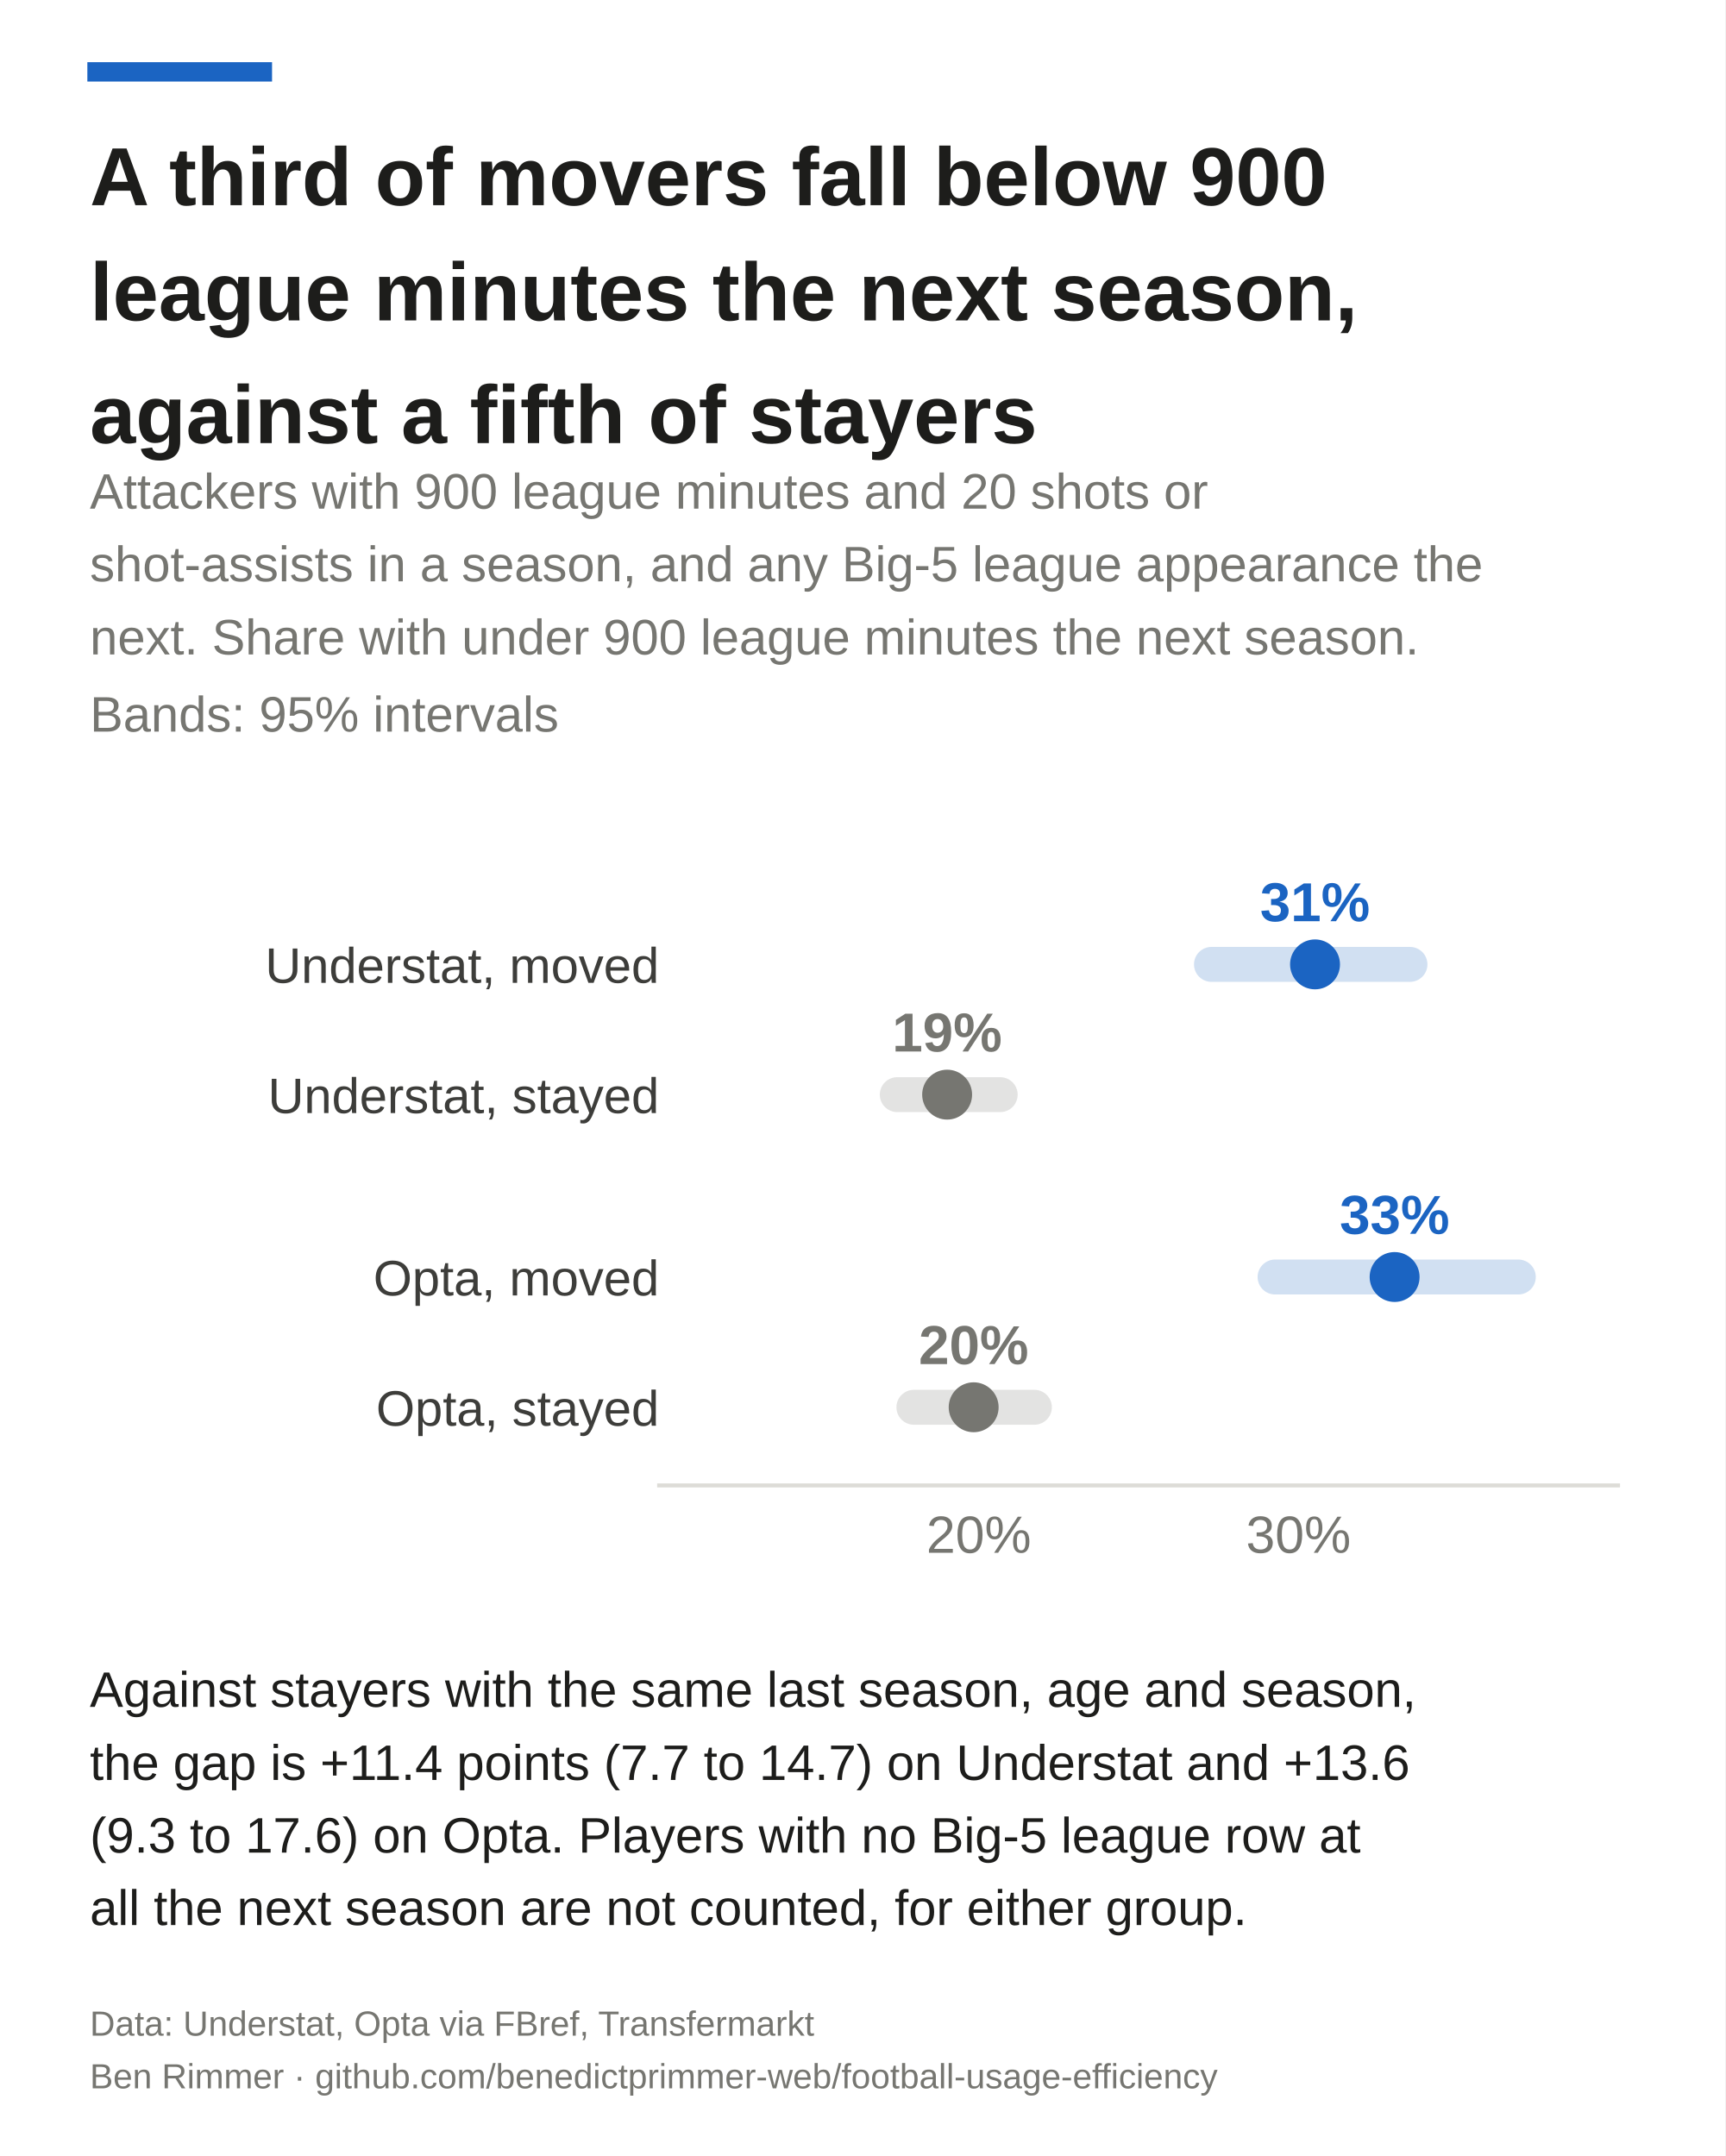
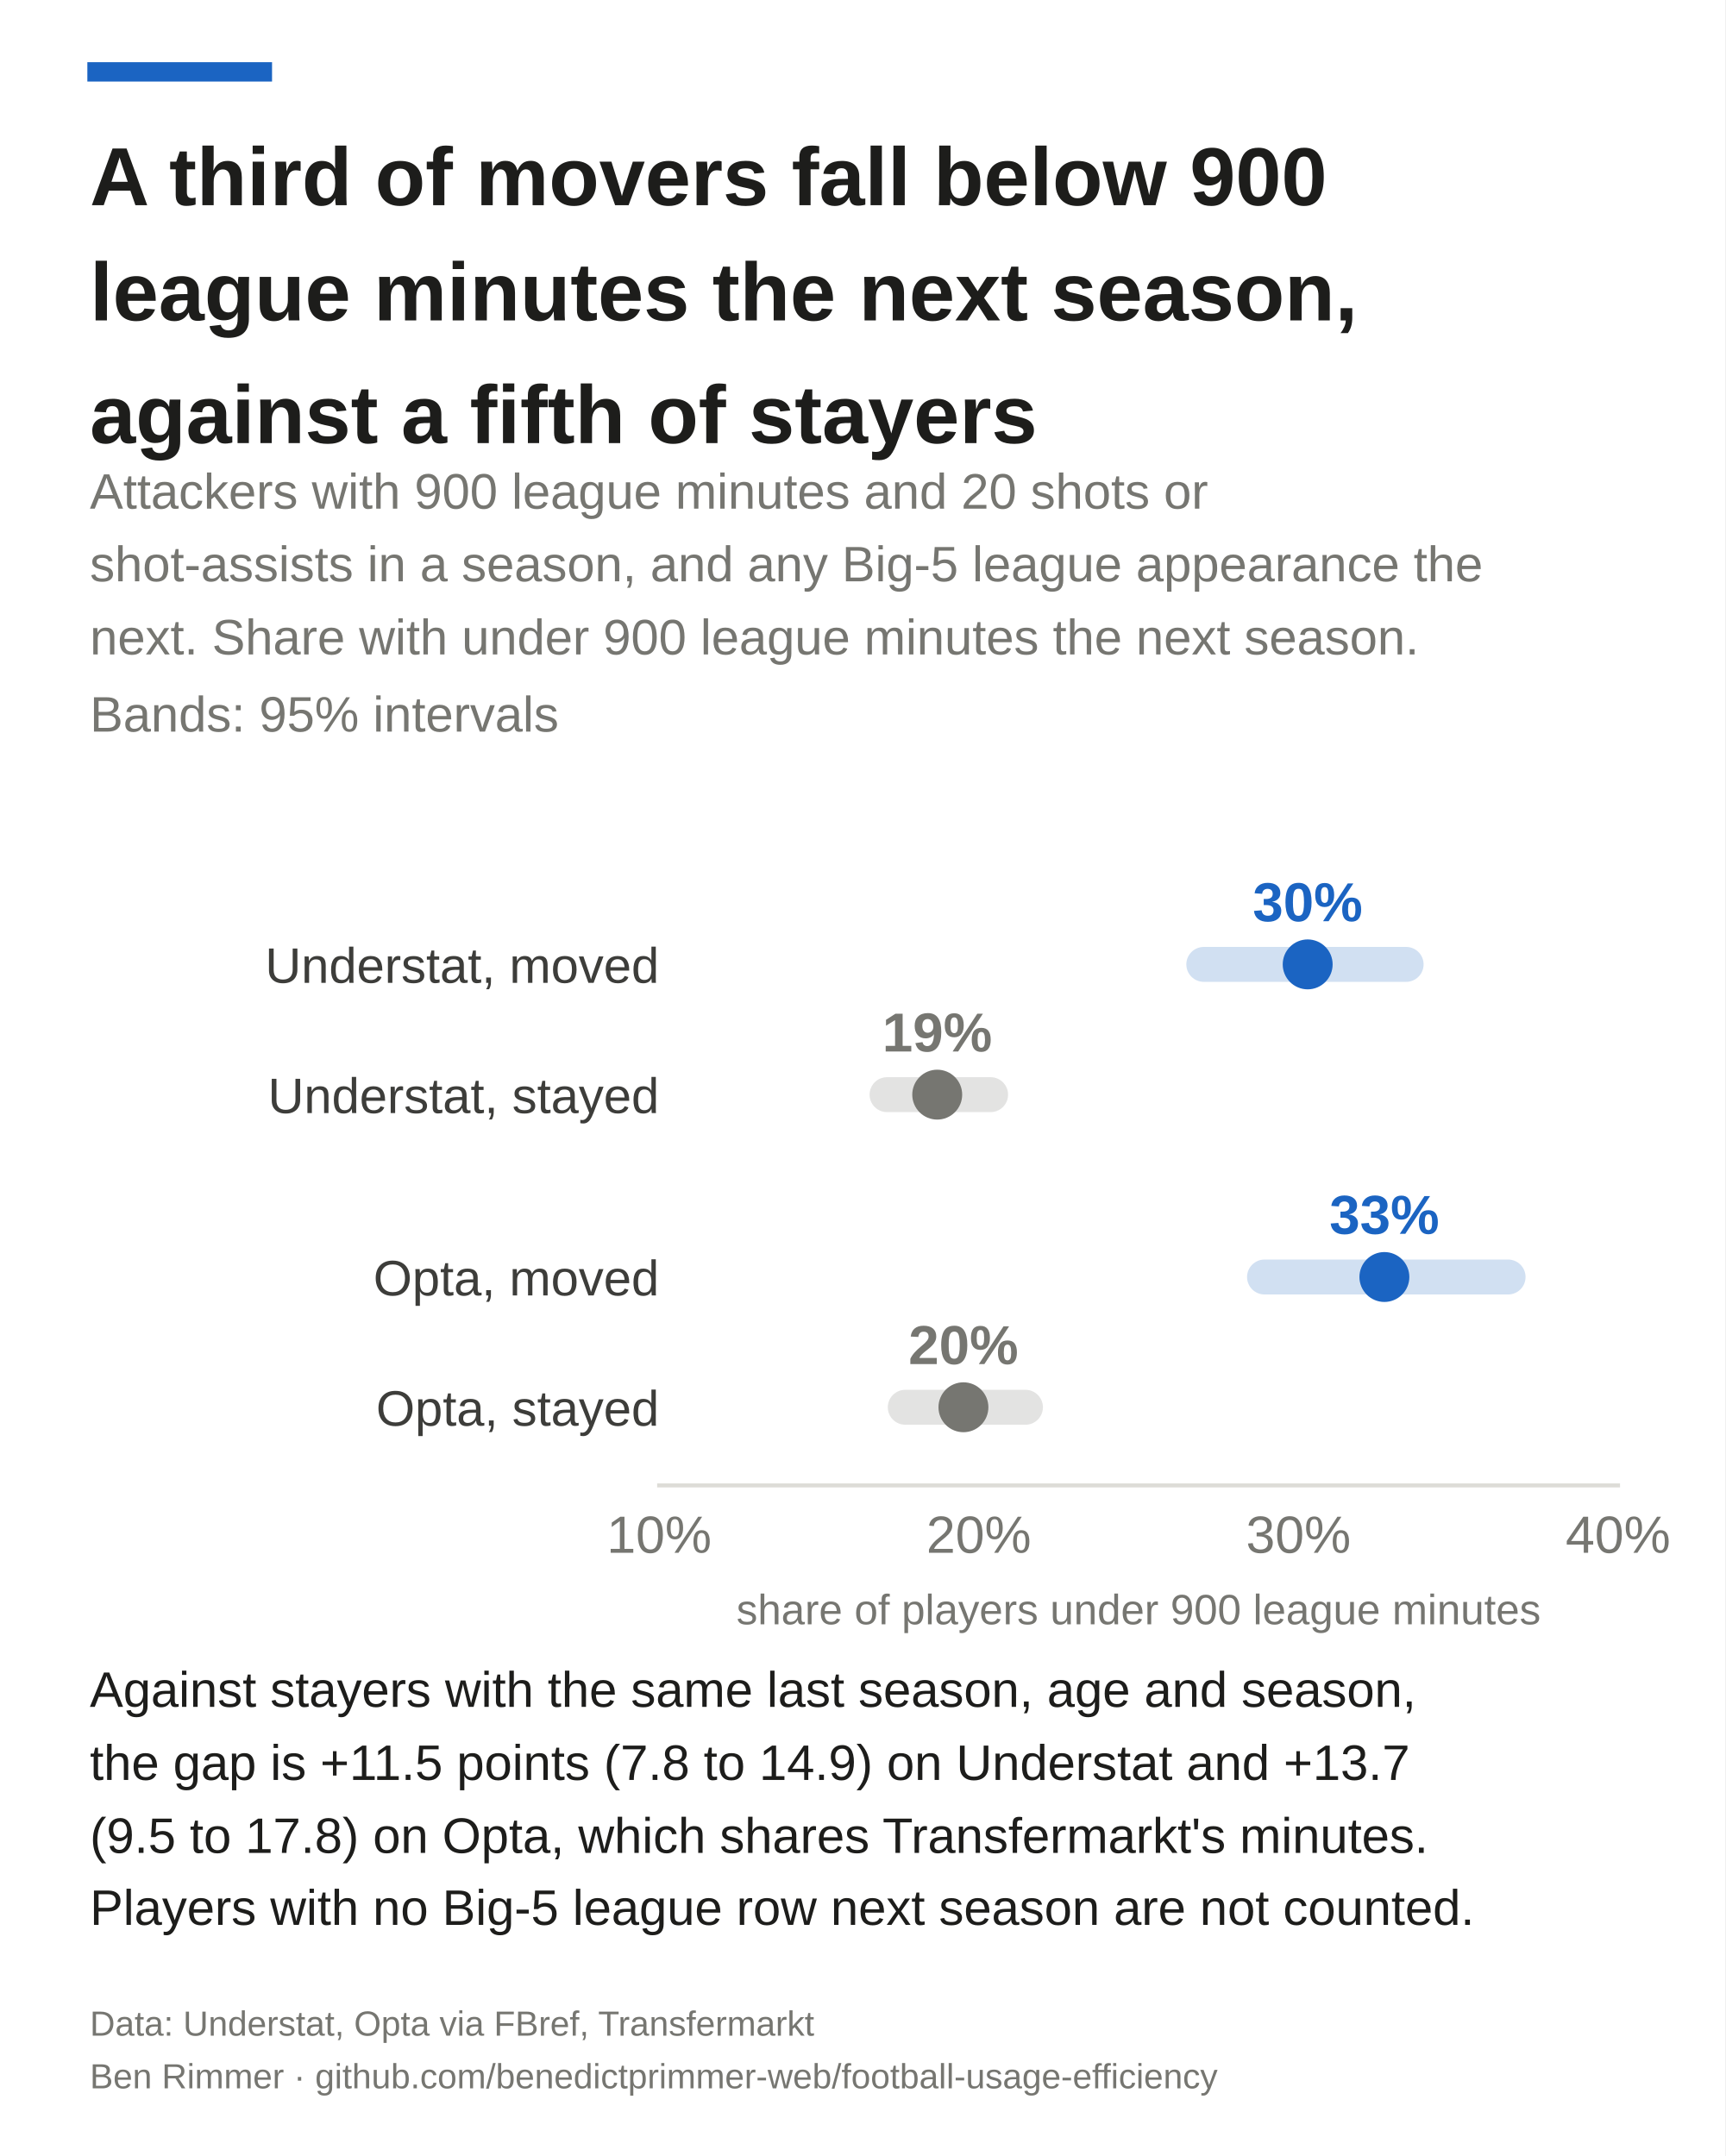
<svg xmlns="http://www.w3.org/2000/svg" xmlns:xlink="http://www.w3.org/1999/xlink" width="345.6pt" height="432pt" viewBox="0 0 345.6 432" version="1.1">
  <defs>
    <style type="text/css">*{stroke-linejoin: round; stroke-linecap: butt}</style>
  </defs>
  <g id="figure_1">
    <g id="patch_1">
      <path d="M 0 432  L 345.6 432  L 345.6 0  L 0 0  z " style="fill: #ffffff" />
    </g>
    <g id="axes_1">
      <g id="patch_2">
        <path d="M 132.048 297.635  L 324.144 297.635  L 324.144 172.355  L 132.048 172.355  z " style="fill: #ffffff" />
      </g>
      <g id="matplotlib.axis_1">
        <g id="xtick_1">
          <g id="line2d_1" />
          <g id="text_1">
-             <text style="font-size: 10.5px; font-family: 'Helvetica Neue', 'Arial', 'DejaVu Sans'; text-anchor: middle; fill: #767671" x="196.08" y="311.131" transform="rotate(-0 196.08 311.131)">20%</text>
+             <text style="font-size: 10.5px; font-family: 'Helvetica Neue', 'Arial', 'DejaVu Sans'; text-anchor: middle; fill: #767671" x="132.048" y="311.131" transform="rotate(-0 132.048 311.131)">10%</text>
          </g>
        </g>
        <g id="xtick_2">
          <g id="line2d_2" />
          <g id="text_2">
+             <text style="font-size: 10.5px; font-family: 'Helvetica Neue', 'Arial', 'DejaVu Sans'; text-anchor: middle; fill: #767671" x="196.08" y="311.131" transform="rotate(-0 196.08 311.131)">20%</text>
+           </g>
+         </g>
+         <g id="xtick_3">
+           <g id="line2d_3" />
+           <g id="text_3">
            <text style="font-size: 10.5px; font-family: 'Helvetica Neue', 'Arial', 'DejaVu Sans'; text-anchor: middle; fill: #767671" x="260.112" y="311.131" transform="rotate(-0 260.112 311.131)">30%</text>
          </g>
        </g>
+         <g id="xtick_4">
+           <g id="line2d_4" />
+           <g id="text_4">
+             <text style="font-size: 10.5px; font-family: 'Helvetica Neue', 'Arial', 'DejaVu Sans'; text-anchor: middle; fill: #767671" x="324.144" y="311.131" transform="rotate(-0 324.144 311.131)">40%</text>
+           </g>
+         </g>
+         <g id="text_5">
+           <text style="font-size: 8.5px; font-family: 'Helvetica Neue', 'Arial', 'DejaVu Sans'; text-anchor: middle; fill: #767671" x="228.096" y="325.459" transform="rotate(-0 228.096 325.4595)">share of players under 900 league minutes</text>
+         </g>
      </g>
      <g id="matplotlib.axis_2" />
-       <g id="line2d_3">
-         <path d="M 242.695 193.235  L 282.459 193.235  " clip-path="url(#p7ec55f9da7)" style="fill: none; stroke: #1b64c2; stroke-opacity: 0.2; stroke-width: 7; stroke-linecap: round" />
+       <g id="line2d_5">
+         <path d="M 241.159 193.235  L 281.691 193.235  " clip-path="url(#p7ec55f9da7)" style="fill: none; stroke: #1b64c2; stroke-opacity: 0.2; stroke-width: 7; stroke-linecap: round" />
      </g>
-       <g id="line2d_4">
+       <g id="line2d_6">
        <defs>
          <path id="mde4b343246" d="M 0 4.5  C 1.193 4.5 2.338 4.026 3.182 3.182  C 4.026 2.338 4.5 1.193 4.5 0  C 4.5 -1.193 4.026 -2.338 3.182 -3.182  C 2.338 -4.026 1.193 -4.5 0 -4.5  C -1.193 -4.5 -2.338 -4.026 -3.182 -3.182  C -4.026 -2.338 -4.5 -1.193 -4.5 0  C -4.5 1.193 -4.026 2.338 -3.182 3.182  C -2.338 4.026 -1.193 4.5 0 4.5  z " style="stroke: #1b64c2" />
        </defs>
        <g clip-path="url(#p7ec55f9da7)">
-           <use xlink:href="#mde4b343246" x="263.442" y="193.235" style="fill: #1b64c2; stroke: #1b64c2" />
+           <use xlink:href="#mde4b343246" x="261.969" y="193.235" style="fill: #1b64c2; stroke: #1b64c2" />
        </g>
      </g>
-       <g id="line2d_5">
-         <path d="M 179.752 219.335  L 200.37 219.335  " clip-path="url(#p7ec55f9da7)" style="fill: none; stroke: #767671; stroke-opacity: 0.2; stroke-width: 7; stroke-linecap: round" />
+       <g id="line2d_7">
+         <path d="M 177.703 219.335  L 198.449 219.335  " clip-path="url(#p7ec55f9da7)" style="fill: none; stroke: #767671; stroke-opacity: 0.2; stroke-width: 7; stroke-linecap: round" />
      </g>
-       <g id="line2d_6">
+       <g id="line2d_8">
        <defs>
          <path id="m902bc59d40" d="M 0 4.5  C 1.193 4.5 2.338 4.026 3.182 3.182  C 4.026 2.338 4.5 1.193 4.5 0  C 4.5 -1.193 4.026 -2.338 3.182 -3.182  C 2.338 -4.026 1.193 -4.5 0 -4.5  C -1.193 -4.5 -2.338 -4.026 -3.182 -3.182  C -4.026 -2.338 -4.5 -1.193 -4.5 0  C -4.5 1.193 -4.026 2.338 -3.182 3.182  C -2.338 4.026 -1.193 4.5 0 4.5  z " style="stroke: #767671" />
        </defs>
        <g clip-path="url(#p7ec55f9da7)">
-           <use xlink:href="#m902bc59d40" x="189.741" y="219.335" style="fill: #767671; stroke: #767671" />
-         </g>
-       </g>
-       <g id="line2d_7">
-         <path d="M 255.438 255.875  L 304.166 255.875  " clip-path="url(#p7ec55f9da7)" style="fill: none; stroke: #1b64c2; stroke-opacity: 0.2; stroke-width: 7; stroke-linecap: round" />
-       </g>
-       <g id="line2d_8">
-         <g clip-path="url(#p7ec55f9da7)">
-           <use xlink:href="#mde4b343246" x="279.386" y="255.875" style="fill: #1b64c2; stroke: #1b64c2" />
+           <use xlink:href="#m902bc59d40" x="187.756" y="219.335" style="fill: #767671; stroke: #767671" />
        </g>
      </g>
      <g id="line2d_9">
-         <path d="M 183.082 281.975  L 207.222 281.975  " clip-path="url(#p7ec55f9da7)" style="fill: none; stroke: #767671; stroke-opacity: 0.2; stroke-width: 7; stroke-linecap: round" />
+         <path d="M 253.325 255.875  L 302.117 255.875  " clip-path="url(#p7ec55f9da7)" style="fill: none; stroke: #1b64c2; stroke-opacity: 0.2; stroke-width: 7; stroke-linecap: round" />
      </g>
      <g id="line2d_10">
        <g clip-path="url(#p7ec55f9da7)">
-           <use xlink:href="#m902bc59d40" x="195.055" y="281.975" style="fill: #767671; stroke: #767671" />
+           <use xlink:href="#mde4b343246" x="277.337" y="255.875" style="fill: #1b64c2; stroke: #1b64c2" />
+         </g>
+       </g>
+       <g id="line2d_11">
+         <path d="M 181.353 281.975  L 205.429 281.975  " clip-path="url(#p7ec55f9da7)" style="fill: none; stroke: #767671; stroke-opacity: 0.2; stroke-width: 7; stroke-linecap: round" />
+       </g>
+       <g id="line2d_12">
+         <g clip-path="url(#p7ec55f9da7)">
+           <use xlink:href="#m902bc59d40" x="193.006" y="281.975" style="fill: #767671; stroke: #767671" />
        </g>
      </g>
      <g id="patch_3">
        <path d="M 132.048 297.635  L 324.144 297.635  " style="fill: none; stroke: #dddcd7; stroke-width: 0.8; stroke-linejoin: miter; stroke-linecap: square" />
      </g>
-       <g id="text_3">
-         <text style="font-weight: 700; font-size: 11px; font-family: 'Helvetica Neue', 'Arial', 'DejaVu Sans'; text-anchor: middle; fill: #1b64c2" x="263.442" y="184.584" transform="rotate(-0 263.4417 184.584)">31%</text>
+       <g id="text_6">
+         <text style="font-weight: 700; font-size: 11px; font-family: 'Helvetica Neue', 'Arial', 'DejaVu Sans'; text-anchor: middle; fill: #1b64c2" x="261.969" y="184.584" transform="rotate(-0 261.9689 184.584)">30%</text>
      </g>
-       <g id="text_4">
+       <g id="text_7">
        <text style="font-size: 10px; font-family: 'Helvetica Neue', 'Arial', 'DejaVu Sans'; text-anchor: end; fill: #3d3d3a" x="132.048" y="196.93" transform="rotate(-0 132.048 196.93)">Understat, moved  </text>
      </g>
-       <g id="text_5">
-         <text style="font-weight: 700; font-size: 11px; font-family: 'Helvetica Neue', 'Arial', 'DejaVu Sans'; text-anchor: middle; fill: #767671" x="189.741" y="210.684" transform="rotate(-0 189.7408 210.684)">19%</text>
+       <g id="text_8">
+         <text style="font-weight: 700; font-size: 11px; font-family: 'Helvetica Neue', 'Arial', 'DejaVu Sans'; text-anchor: middle; fill: #767671" x="187.756" y="210.684" transform="rotate(-0 187.7558 210.684)">19%</text>
      </g>
-       <g id="text_6">
+       <g id="text_9">
        <text style="font-size: 10px; font-family: 'Helvetica Neue', 'Arial', 'DejaVu Sans'; text-anchor: end; fill: #3d3d3a" x="132.048" y="223.03" transform="rotate(-0 132.048 223.03)">Understat, stayed  </text>
      </g>
-       <g id="text_7">
-         <text style="font-weight: 700; font-size: 11px; font-family: 'Helvetica Neue', 'Arial', 'DejaVu Sans'; text-anchor: middle; fill: #1b64c2" x="279.386" y="247.224" transform="rotate(-0 279.3856 247.224)">33%</text>
+       <g id="text_10">
+         <text style="font-weight: 700; font-size: 11px; font-family: 'Helvetica Neue', 'Arial', 'DejaVu Sans'; text-anchor: middle; fill: #1b64c2" x="277.337" y="247.224" transform="rotate(-0 277.3366 247.224)">33%</text>
      </g>
-       <g id="text_8">
+       <g id="text_11">
        <text style="font-size: 10px; font-family: 'Helvetica Neue', 'Arial', 'DejaVu Sans'; text-anchor: end; fill: #3d3d3a" x="132.048" y="259.57" transform="rotate(-0 132.048 259.57)">Opta, moved  </text>
      </g>
-       <g id="text_9">
-         <text style="font-weight: 700; font-size: 11px; font-family: 'Helvetica Neue', 'Arial', 'DejaVu Sans'; text-anchor: middle; fill: #767671" x="195.055" y="273.324" transform="rotate(-0 195.0555 273.324)">20%</text>
+       <g id="text_12">
+         <text style="font-weight: 700; font-size: 11px; font-family: 'Helvetica Neue', 'Arial', 'DejaVu Sans'; text-anchor: middle; fill: #767671" x="193.006" y="273.324" transform="rotate(-0 193.0065 273.324)">20%</text>
      </g>
-       <g id="text_10">
+       <g id="text_13">
        <text style="font-size: 10px; font-family: 'Helvetica Neue', 'Arial', 'DejaVu Sans'; text-anchor: end; fill: #3d3d3a" x="132.048" y="285.67" transform="rotate(-0 132.048 285.67)">Opta, stayed  </text>
      </g>
    </g>
    <g id="patch_4">
      <path d="M 18 15.84  L 54 15.84  L 54 12.96  L 18 12.96  z " style="fill: #1b64c2; stroke: #1b64c2; stroke-linejoin: miter" />
    </g>
-     <g id="text_11">
+     <g id="text_14">
      <text style="font-weight: 700; font-size: 16.5px; font-family: 'Helvetica Neue', 'Arial', 'DejaVu Sans'; fill: #1d1d1b" transform="translate(18 41.11652)">A third of movers fall below 900</text>
      <text style="font-weight: 700; font-size: 16.5px; font-family: 'Helvetica Neue', 'Arial', 'DejaVu Sans'; fill: #1d1d1b" transform="translate(18 64.19977)">league minutes the next season,</text>
      <text style="font-weight: 700; font-size: 16.5px; font-family: 'Helvetica Neue', 'Arial', 'DejaVu Sans'; fill: #1d1d1b" transform="translate(18 88.78477)">against a fifth of stayers</text>
    </g>
-     <g id="text_12">
+     <g id="text_15">
      <text style="font-size: 10px; font-family: 'Helvetica Neue', 'Arial', 'DejaVu Sans'; fill: #767671" transform="translate(18 101.9213)">Attackers with 900 league minutes and 20 shots or</text>
      <text style="font-size: 10px; font-family: 'Helvetica Neue', 'Arial', 'DejaVu Sans'; fill: #767671" transform="translate(18 116.4838)">shot-assists in a season, and any Big-5 league appearance the</text>
      <text style="font-size: 10px; font-family: 'Helvetica Neue', 'Arial', 'DejaVu Sans'; fill: #767671" transform="translate(18 131.1306)">next. Share with under 900 league minutes the next season.</text>
      <text style="font-size: 10px; font-family: 'Helvetica Neue', 'Arial', 'DejaVu Sans'; fill: #767671" transform="translate(18 146.5892)">Bands: 95% intervals</text>
    </g>
-     <g id="text_13">
+     <g id="text_16">
      <text style="font-size: 7px; font-family: 'Helvetica Neue', 'Arial', 'DejaVu Sans'; fill: #767671" transform="translate(18 407.8864)">Data: Understat, Opta via FBref, Transfermarkt</text>
      <text style="font-size: 7px; font-family: 'Helvetica Neue', 'Arial', 'DejaVu Sans'; fill: #767671" transform="translate(18 418.4458)">Ben Rimmer · github.com/benedictprimmer-web/football-usage-efficiency</text>
    </g>
-     <g id="text_14">
+     <g id="text_17">
      <text style="font-size: 10px; font-family: 'Helvetica Neue', 'Arial', 'DejaVu Sans'; fill: #1d1d1b" transform="translate(18 342.0013)">Against stayers with the same last season, age and season,</text>
-       <text style="font-size: 10px; font-family: 'Helvetica Neue', 'Arial', 'DejaVu Sans'; fill: #1d1d1b" transform="translate(18 356.6481)">the gap is +11.4 points (7.7 to 14.7) on Understat and +13.6</text>
-       <text style="font-size: 10px; font-family: 'Helvetica Neue', 'Arial', 'DejaVu Sans'; fill: #1d1d1b" transform="translate(18 371.2106)">(9.3 to 17.6) on Opta. Players with no Big-5 league row at</text>
-       <text style="font-size: 10px; font-family: 'Helvetica Neue', 'Arial', 'DejaVu Sans'; fill: #1d1d1b" transform="translate(18 385.7286)">all the next season are not counted, for either group.</text>
+       <text style="font-size: 10px; font-family: 'Helvetica Neue', 'Arial', 'DejaVu Sans'; fill: #1d1d1b" transform="translate(18 356.6481)">the gap is +11.5 points (7.8 to 14.9) on Understat and +13.7</text>
+       <text style="font-size: 10px; font-family: 'Helvetica Neue', 'Arial', 'DejaVu Sans'; fill: #1d1d1b" transform="translate(18 371.2708)">(9.5 to 17.8) on Opta, which shares Transfermarkt's minutes.</text>
+       <text style="font-size: 10px; font-family: 'Helvetica Neue', 'Arial', 'DejaVu Sans'; fill: #1d1d1b" transform="translate(18 385.6888)">Players with no Big-5 league row next season are not counted.</text>
    </g>
  </g>
  <defs>
    <clipPath id="p7ec55f9da7">
      <rect x="132.048" y="172.355" width="192.096" height="125.28" />
    </clipPath>
  </defs>
</svg>
